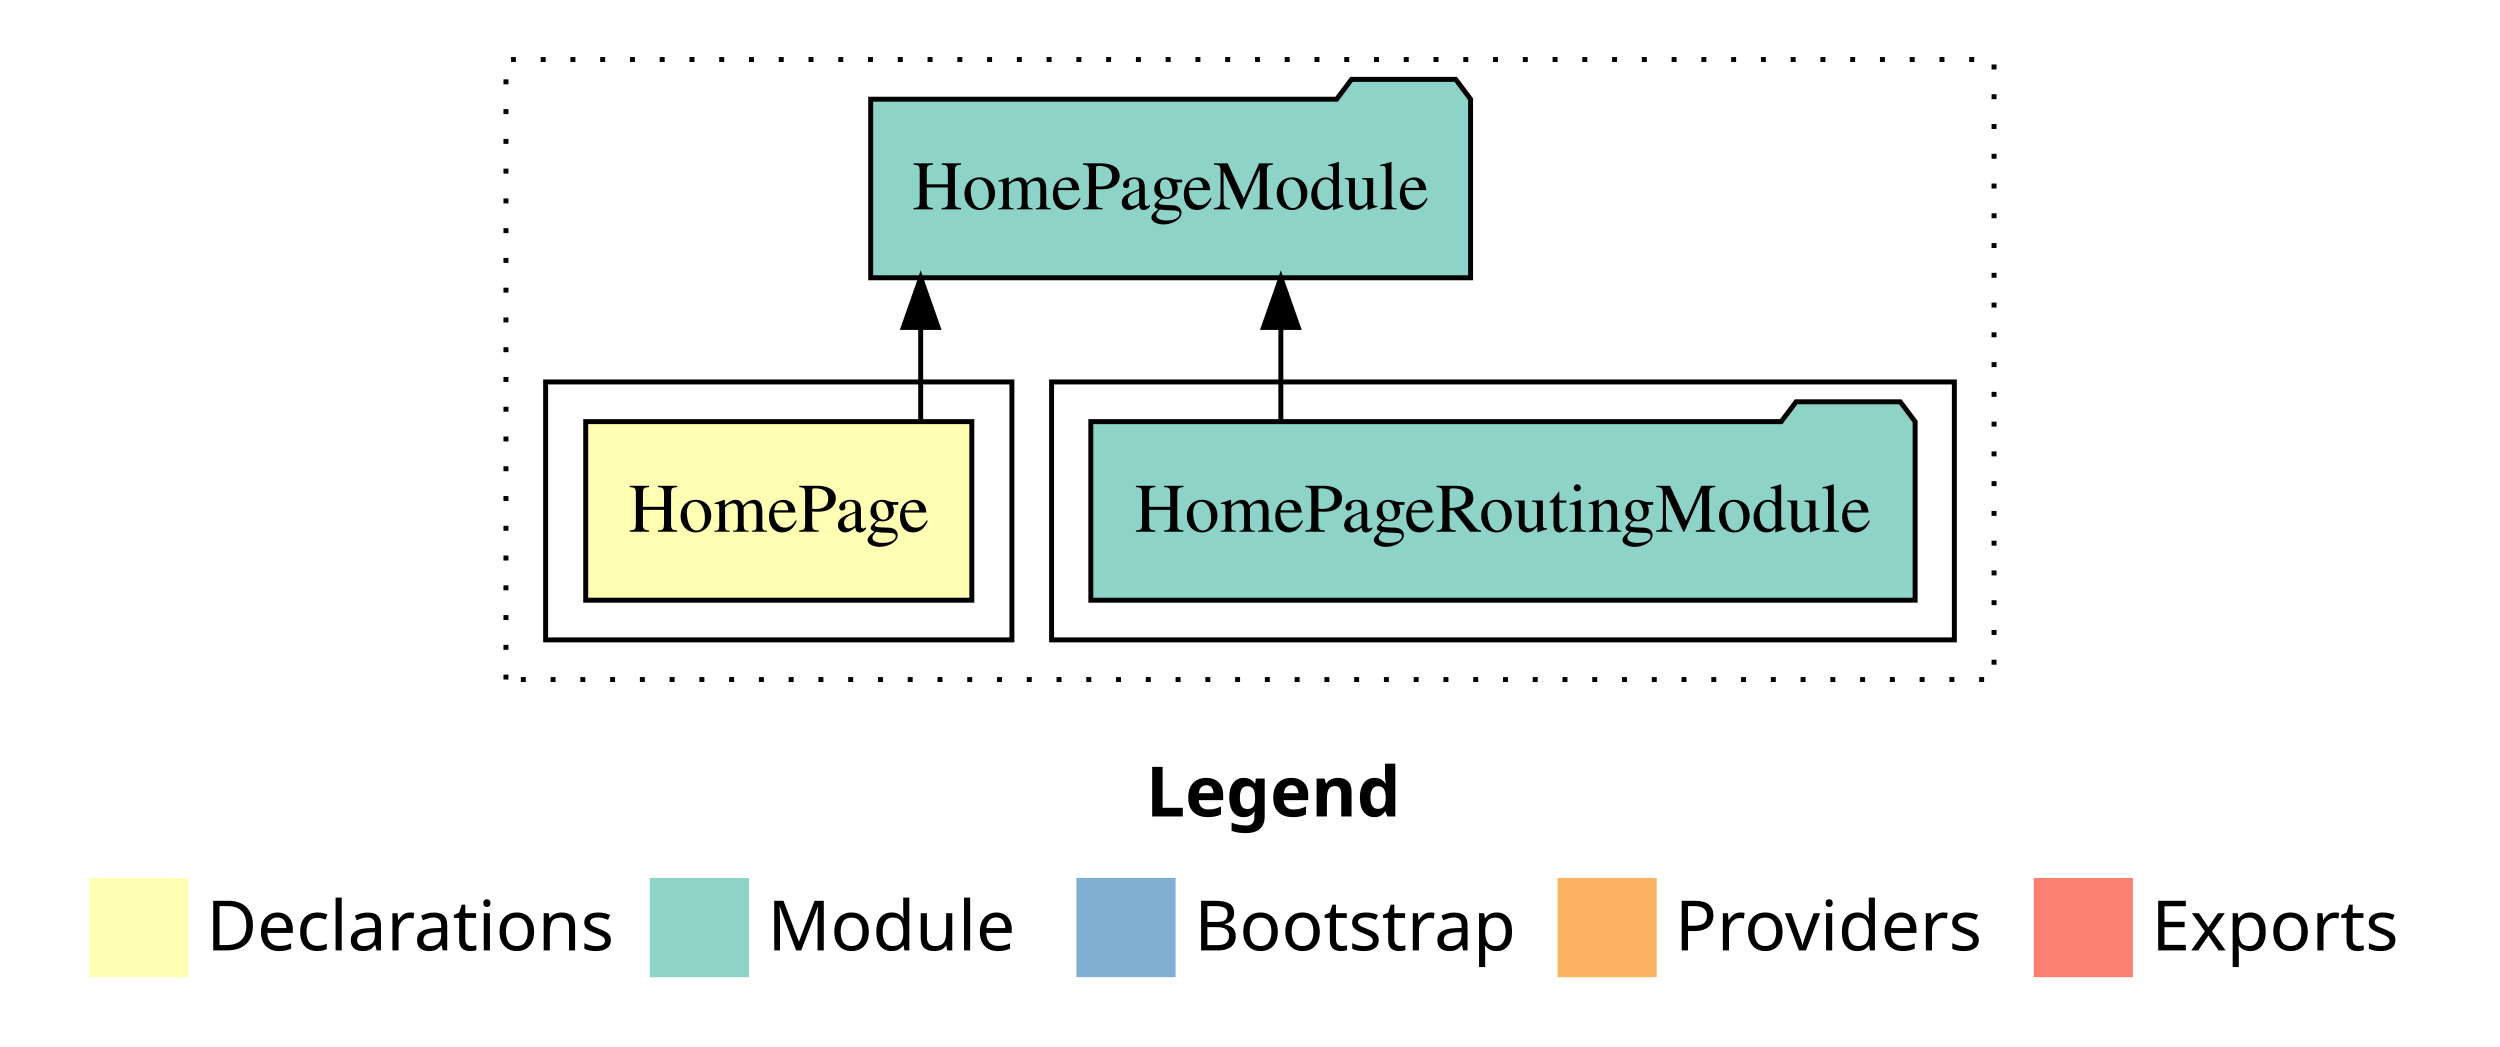
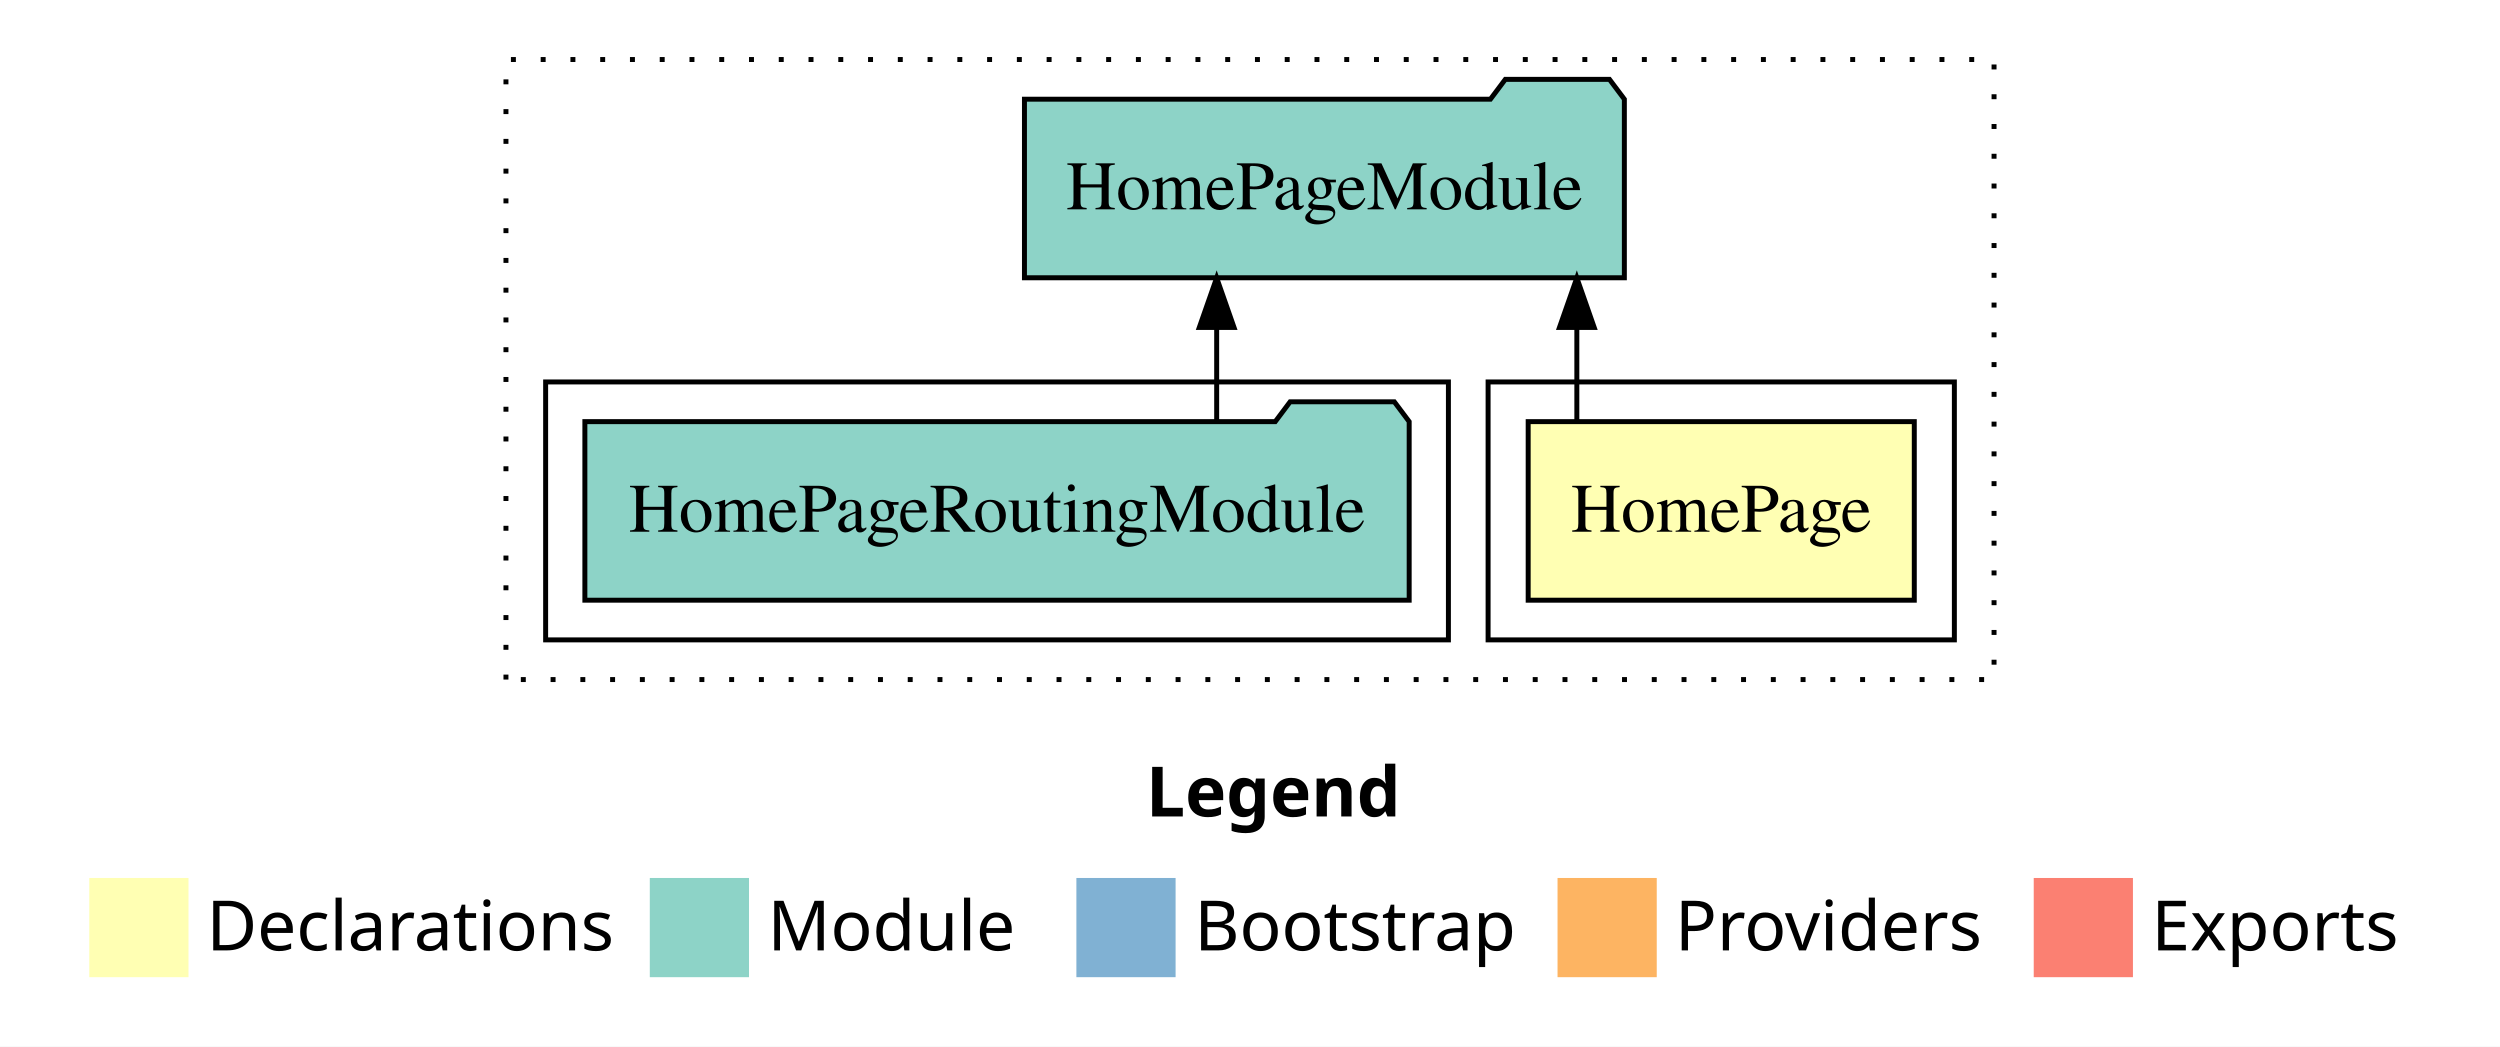
<svg xmlns="http://www.w3.org/2000/svg" width="504pt" height="211pt" viewBox="0.00 0.00 504.00 211.00">
  <g id="graph0" class="graph" transform="scale(1 1) rotate(0) translate(4 207)">
    <polygon fill="white" stroke="transparent" points="-4,4 -4,-207 500,-207 500,4 -4,4" />
    <text text-anchor="start" x="227.01" y="-42.4" font-family="Times-12" font-weight="bold" font-size="14.00">Legend</text>
    <polygon fill="#ffffb3" stroke="transparent" points="14,-10 14,-30 34,-30 34,-10 14,-10" />
    <text text-anchor="start" x="37.63" y="-15.4" font-family="Times-12" font-size="14.00">  Declarations</text>
    <polygon fill="#8dd3c7" stroke="transparent" points="127,-10 127,-30 147,-30 147,-10 127,-10" />
    <text text-anchor="start" x="150.73" y="-15.4" font-family="Times-12" font-size="14.00">  Module</text>
    <polygon fill="#80b1d3" stroke="transparent" points="213,-10 213,-30 233,-30 233,-10 213,-10" />
    <text text-anchor="start" x="236.78" y="-15.4" font-family="Times-12" font-size="14.00">  Bootstrap</text>
    <polygon fill="#fdb462" stroke="transparent" points="310,-10 310,-30 330,-30 330,-10 310,-10" />
    <text text-anchor="start" x="333.67" y="-15.4" font-family="Times-12" font-size="14.00">  Providers</text>
    <polygon fill="#fb8072" stroke="transparent" points="406,-10 406,-30 426,-30 426,-10 406,-10" />
    <text text-anchor="start" x="429.73" y="-15.4" font-family="Times-12" font-size="14.00">  Exports</text>
    <g id="clust1" class="cluster">
      <polygon fill="none" stroke="black" stroke-dasharray="1,5" points="98,-70 98,-195 398,-195 398,-70 98,-70" />
    </g>
+     <g id="clust2" class="cluster">
+       <polygon fill="none" stroke="black" points="296,-78 296,-130 390,-130 390,-78 296,-78" />
+     </g>
    <g id="clust4" class="cluster">
-       <polygon fill="none" stroke="black" points="208,-78 208,-130 390,-130 390,-78 208,-78" />
-     </g>
-     <g id="clust2" class="cluster">
-       <polygon fill="none" stroke="black" points="106,-78 106,-130 200,-130 200,-78 106,-78" />
+       <polygon fill="none" stroke="black" points="106,-78 106,-130 288,-130 288,-78 106,-78" />
    </g>
    <g id="node1" class="node">
-       <polygon fill="#ffffb3" stroke="black" points="191.92,-122 114.08,-122 114.08,-86 191.92,-86 191.92,-122" />
-       <text text-anchor="middle" x="153" y="-99.8" font-family="Times,serif" font-size="14.00">HomePage</text>
+       <polygon fill="#ffffb3" stroke="black" points="381.92,-122 304.08,-122 304.08,-86 381.92,-86 381.92,-122" />
+       <text text-anchor="middle" x="343" y="-99.8" font-family="Times,serif" font-size="14.00">HomePage</text>
    </g>
    <g id="node2" class="node">
-       <polygon fill="#8dd3c7" stroke="black" points="292.47,-187 289.47,-191 268.47,-191 265.47,-187 171.53,-187 171.53,-151 292.47,-151 292.47,-187" />
-       <text text-anchor="middle" x="232" y="-164.8" font-family="Times,serif" font-size="14.00">HomePageModule</text>
+       <polygon fill="#8dd3c7" stroke="black" points="323.47,-187 320.47,-191 299.47,-191 296.47,-187 202.53,-187 202.53,-151 323.47,-151 323.47,-187" />
+       <text text-anchor="middle" x="263" y="-164.8" font-family="Times,serif" font-size="14.00">HomePageModule</text>
    </g>
    <g id="edge1" class="edge">
-       <path fill="none" stroke="black" d="M181.61,-122.11C181.61,-122.11 181.61,-140.99 181.61,-140.99" />
-       <polygon fill="black" stroke="black" points="178.11,-140.99 181.61,-150.99 185.11,-140.99 178.11,-140.99" />
+       <path fill="none" stroke="black" d="M313.89,-122.11C313.89,-122.11 313.89,-140.99 313.89,-140.99" />
+       <polygon fill="black" stroke="black" points="310.39,-140.99 313.89,-150.99 317.39,-140.99 310.39,-140.99" />
    </g>
    <g id="node3" class="node">
-       <polygon fill="#8dd3c7" stroke="black" points="382.09,-122 379.09,-126 358.09,-126 355.09,-122 215.91,-122 215.91,-86 382.09,-86 382.09,-122" />
-       <text text-anchor="middle" x="299" y="-99.8" font-family="Times,serif" font-size="14.00">HomePageRoutingModule</text>
+       <polygon fill="#8dd3c7" stroke="black" points="280.09,-122 277.09,-126 256.09,-126 253.09,-122 113.91,-122 113.91,-86 280.09,-86 280.09,-122" />
+       <text text-anchor="middle" x="197" y="-99.8" font-family="Times,serif" font-size="14.00">HomePageRoutingModule</text>
    </g>
    <g id="edge2" class="edge">
-       <path fill="none" stroke="black" d="M254.22,-122.11C254.22,-122.11 254.22,-140.99 254.22,-140.99" />
-       <polygon fill="black" stroke="black" points="250.72,-140.99 254.22,-150.99 257.72,-140.99 250.72,-140.99" />
+       <path fill="none" stroke="black" d="M241.28,-122.11C241.28,-122.11 241.28,-140.99 241.28,-140.99" />
+       <polygon fill="black" stroke="black" points="237.78,-140.99 241.28,-150.99 244.78,-140.99 237.78,-140.99" />
    </g>
  </g>
</svg>
